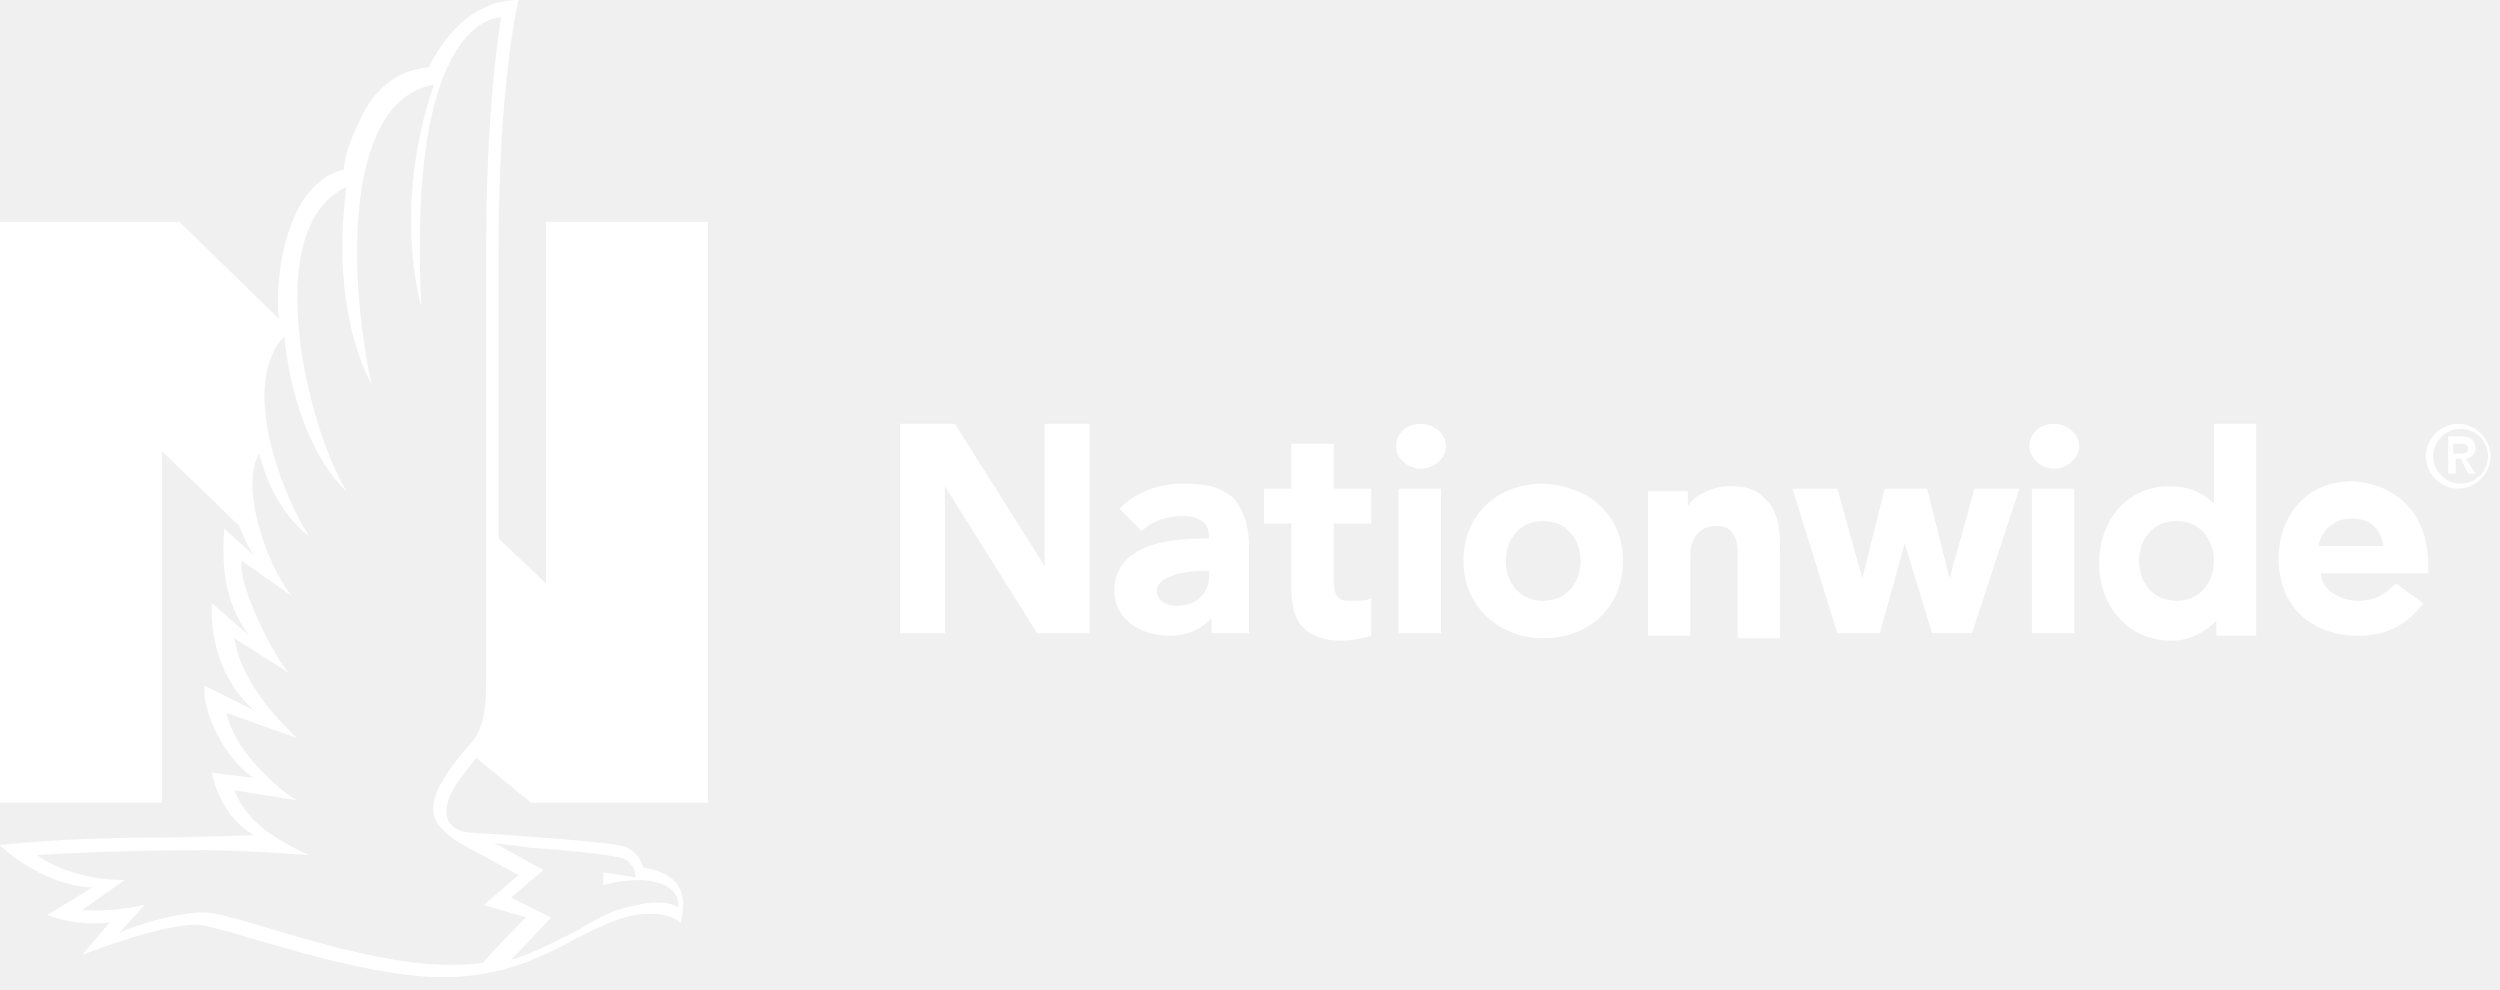
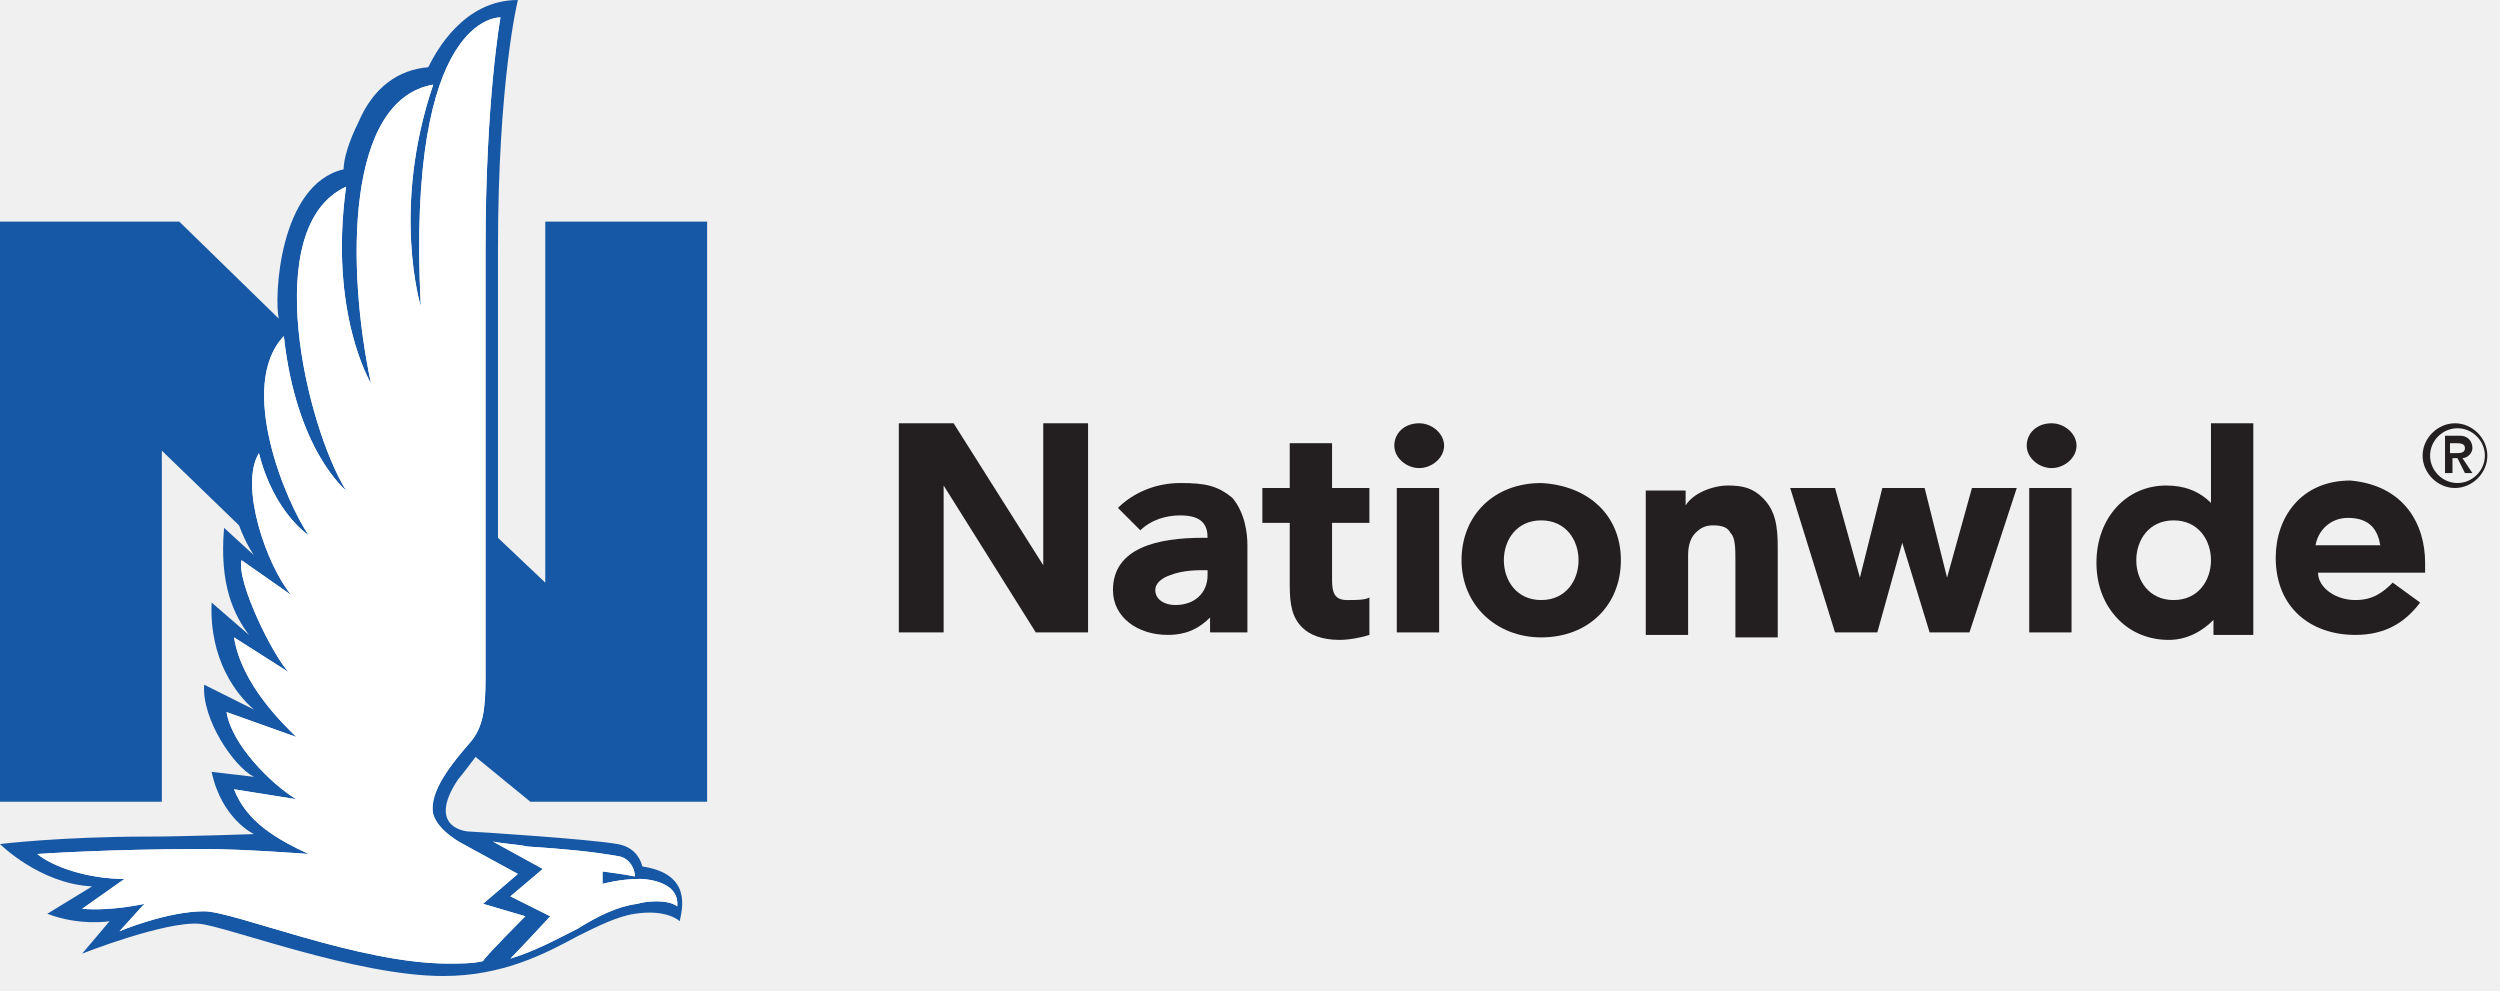
- <svg xmlns="http://www.w3.org/2000/svg" width="144" height="57" viewBox="0 0 144 57" fill="none">
-   <g clip-path="url(#clip0_270_100)">
-     <mask id="mask0_270_100" style="mask-type:luminance" maskUnits="userSpaceOnUse" x="0" y="0" width="144" height="57">
-       <path d="M143.6 0H0V56.291H143.6V0Z" fill="white" />
+ <svg xmlns="http://www.w3.org/2000/svg" width="164" height="65" viewBox="0 0 164 65" fill="none">
+   <g clip-path="url(#clip0_29_615)">
+     <mask id="mask0_29_615" style="mask-type:luminance" maskUnits="userSpaceOnUse" x="0" y="0" width="164" height="65">
+       <path d="M163.333 0H0V64.027H163.333V0Z" fill="white" />
    </mask>
-     <g mask="url(#mask0_270_100)">
-       <path d="M27.14 42.793C26.135 43.942 24.699 45.665 24.986 46.957C25.274 47.962 26.71 48.68 26.71 48.68L29.869 50.404L27.858 52.127L30.3 52.845C30.3 52.845 28.002 55.142 27.858 55.43C27.284 55.573 26.566 55.573 25.848 55.573C20.678 55.573 13.498 52.558 11.775 52.558C9.621 52.558 6.893 53.706 6.893 53.706L8.329 52.127C8.329 52.127 6.462 52.558 4.739 52.414L7.18 50.691C5.026 50.691 3.016 49.973 2.154 49.255C2.154 49.255 6.175 48.968 11.775 48.968C14.073 48.968 17.806 49.255 17.806 49.255C15.94 48.393 14.216 47.388 13.498 45.521L17.088 46.096C15.652 45.234 13.355 42.936 13.068 41.07L17.088 42.506C16.37 41.788 13.929 39.49 13.498 36.762L16.658 38.772C15.796 37.91 13.642 33.602 13.929 32.31L16.801 34.32C15.365 32.597 13.786 28.002 14.934 26.135C15.796 29.582 17.806 30.874 17.806 30.874C16.514 29.007 13.642 22.258 16.37 19.386C17.088 25.992 19.96 28.289 19.96 28.289C17.663 24.556 14.934 13.068 19.96 10.77C18.955 18.094 21.396 22.114 21.396 22.114C19.96 15.365 19.96 5.744 24.986 4.882C22.545 12.062 24.268 17.663 24.268 17.663C23.407 0.718 28.864 1.005 28.864 1.005C28.864 1.005 28.002 5.744 28.002 14.36V39.059C28.002 40.926 27.858 41.931 27.14 42.793ZM30.443 48.824C32.597 48.968 34.177 49.111 35.756 49.398C36.331 49.542 36.618 50.116 36.618 50.547C35.9 50.404 34.751 50.26 34.751 50.26V50.978C34.751 50.978 35.756 50.691 36.905 50.691C36.905 50.691 39.203 50.691 39.059 52.27C38.485 51.84 37.192 51.983 36.762 52.127C35.613 52.27 34.464 52.845 33.315 53.563C32.166 54.137 30.874 54.855 29.438 55.286C30.012 54.712 31.736 52.845 31.736 52.845L29.438 51.696L31.305 50.116L28.433 48.537C29.151 48.68 29.725 48.68 30.443 48.824ZM30.587 46.239H40.782V12.78H31.448V33.602L28.72 31.018V14.36C28.72 4.595 29.869 0 29.869 0C26.71 0 25.13 3.016 24.699 3.877C22.976 4.021 21.54 5.026 20.678 7.036C20.104 8.185 19.817 9.19 19.817 9.765C16.083 10.626 15.796 17.232 16.083 18.381L10.339 12.78H0V46.239H9.334V25.992L13.786 30.3C14.216 31.448 14.647 32.023 14.647 32.023L12.924 30.443C12.637 33.746 13.498 35.469 14.36 36.618L12.206 34.751C12.062 38.054 13.642 40.064 14.647 40.926L11.775 39.49C11.632 41.5 13.498 44.229 14.647 44.803L12.206 44.516C12.78 47.244 14.647 48.106 14.647 48.106C14.647 48.106 10.483 48.25 8.616 48.25C3.446 48.25 0 48.68 0 48.68C0 48.68 2.298 50.978 5.313 51.122L2.728 52.701C4.595 53.419 6.318 53.132 6.318 53.132L4.739 54.999C4.739 54.999 9.478 53.132 11.488 53.276C13.068 53.419 20.535 56.291 25.561 56.291C29.007 56.291 31.448 54.999 33.315 53.994C34.464 53.419 35.613 52.845 36.618 52.701C38.485 52.414 39.203 53.132 39.203 53.132C39.346 52.414 39.921 50.404 37.049 49.973C36.905 49.398 36.474 48.824 35.613 48.68C34.033 48.393 27.284 47.962 27.14 47.962C26.566 47.962 24.699 47.532 26.422 44.947C26.566 44.803 27.428 43.654 27.428 43.654L30.587 46.239Z" fill="white" />
+     <g mask="url(#mask0_29_615)">
+       <path d="M30.87 48.673C29.727 49.98 28.093 51.94 28.42 53.41C28.747 54.553 30.38 55.37 30.38 55.37L33.973 57.33L31.687 59.29L34.463 60.107C34.463 60.107 31.85 62.72 31.687 63.047C31.033 63.21 30.217 63.21 29.4 63.21C23.52 63.21 15.353 59.78 13.393 59.78C10.943 59.78 7.84 61.087 7.84 61.087L9.473 59.29C9.473 59.29 7.35 59.78 5.39 59.617L8.167 57.657C5.717 57.657 3.43 56.84 2.45 56.023C2.45 56.023 7.023 55.697 13.393 55.697C16.007 55.697 20.253 56.023 20.253 56.023C18.13 55.043 16.17 53.9 15.353 51.777L19.437 52.43C17.803 51.45 15.19 48.837 14.863 46.713L19.437 48.347C18.62 47.53 15.843 44.917 15.353 41.813L18.947 44.1C17.967 43.12 15.517 38.22 15.843 36.75L19.11 39.037C17.477 37.077 15.68 31.85 16.987 29.727C17.967 33.647 20.253 35.117 20.253 35.117C18.783 32.993 15.517 25.317 18.62 22.05C19.437 29.563 22.703 32.177 22.703 32.177C20.09 27.93 16.987 14.863 22.703 12.25C21.56 20.58 24.337 25.153 24.337 25.153C22.703 17.477 22.703 6.533 28.42 5.553C25.643 13.72 27.603 20.09 27.603 20.09C26.623 0.817 32.83 1.143 32.83 1.143C32.83 1.143 31.85 6.533 31.85 16.333V44.427C31.85 46.55 31.687 47.693 30.87 48.673ZM34.627 55.533C37.077 55.697 38.873 55.86 40.67 56.187C41.323 56.35 41.65 57.003 41.65 57.493C40.833 57.33 39.527 57.167 39.527 57.167V57.983C39.527 57.983 40.67 57.657 41.977 57.657C41.977 57.657 44.59 57.657 44.427 59.453C43.773 58.963 42.303 59.127 41.813 59.29C40.507 59.453 39.2 60.107 37.893 60.923C36.587 61.577 35.117 62.393 33.483 62.883C34.137 62.23 36.097 60.107 36.097 60.107L33.483 58.8L35.607 57.003L32.34 55.207C33.157 55.37 33.81 55.37 34.627 55.533ZM34.79 52.593H46.387V14.537H35.77V38.22L32.667 35.28V16.333C32.667 5.227 33.973 0 33.973 0C30.38 0 28.583 3.43 28.093 4.41C26.133 4.573 24.5 5.717 23.52 8.003C22.867 9.31 22.54 10.453 22.54 11.107C18.293 12.087 17.967 19.6 18.293 20.907L11.76 14.537H0V52.593H10.617V29.563L15.68 34.463C16.17 35.77 16.66 36.423 16.66 36.423L14.7 34.627C14.373 38.383 15.353 40.343 16.333 41.65L13.883 39.527C13.72 43.283 15.517 45.57 16.66 46.55L13.393 44.917C13.23 47.203 15.353 50.307 16.66 50.96L13.883 50.633C14.537 53.737 16.66 54.717 16.66 54.717C16.66 54.717 11.923 54.88 9.8 54.88C3.92 54.88 0 55.37 0 55.37C0 55.37 2.613 57.983 6.043 58.147L3.103 59.943C5.227 60.76 7.187 60.433 7.187 60.433L5.39 62.557C5.39 62.557 10.78 60.433 13.067 60.597C14.863 60.76 23.357 64.027 29.073 64.027C32.993 64.027 35.77 62.557 37.893 61.413C39.2 60.76 40.507 60.107 41.65 59.943C43.773 59.617 44.59 60.433 44.59 60.433C44.753 59.617 45.407 57.33 42.14 56.84C41.977 56.187 41.487 55.533 40.507 55.37C38.71 55.043 31.033 54.553 30.87 54.553C30.217 54.553 28.093 54.063 30.053 51.123C30.217 50.96 31.197 49.653 31.197 49.653L34.79 52.593Z" fill="#1658A5" />
    </g>
-     <path d="M81.852 24.412C82.57 24.412 83.288 24.986 83.288 25.704C83.288 26.422 82.57 26.997 81.852 26.997C81.134 26.997 80.416 26.422 80.416 25.704C80.416 24.986 80.99 24.412 81.852 24.412Z" fill="white" />
-     <path d="M118.326 24.412C119.044 24.412 119.762 24.986 119.762 25.704C119.762 26.422 119.044 26.997 118.326 26.997C117.608 26.997 116.89 26.422 116.89 25.704C116.89 24.986 117.465 24.412 118.326 24.412Z" fill="white" />
-     <path d="M71.944 31.448V36.474H69.79V35.613C69.215 36.187 68.497 36.618 67.348 36.618C65.625 36.618 64.189 35.613 64.189 34.033C64.189 31.592 66.774 31.018 69.359 31.018H69.646C69.646 30.3 69.359 29.725 68.066 29.725C67.205 29.725 66.343 30.012 65.769 30.587L64.476 29.294C65.338 28.433 66.63 27.858 68.066 27.858C69.502 27.858 70.22 28.002 71.082 28.72C71.8 29.582 71.944 30.73 71.944 31.448ZM69.646 32.884H69.502C69.072 32.884 68.21 32.884 67.492 33.172C67.061 33.315 66.63 33.602 66.63 34.033C66.63 34.608 67.205 34.895 67.779 34.895C68.928 34.895 69.646 34.177 69.646 33.172V32.884Z" fill="white" />
-     <path d="M76.826 28.146V25.561H74.385V28.146H72.805V30.156H74.385V33.746C74.385 34.895 74.528 35.613 75.103 36.187C75.534 36.618 76.252 36.905 77.257 36.905C77.831 36.905 78.549 36.762 78.98 36.618V34.464C78.693 34.608 78.262 34.608 77.688 34.608C76.97 34.608 76.826 34.177 76.826 33.459V30.156H78.98V28.146H76.826Z" fill="white" />
-     <path d="M139.866 32.454V33.028H133.692C133.692 33.89 134.697 34.608 135.846 34.608C136.851 34.608 137.425 34.177 138 33.602L139.579 34.751C138.718 35.9 137.569 36.618 135.846 36.618C133.261 36.618 131.25 35.038 131.25 32.166C131.25 29.869 132.686 27.715 135.558 27.715C138.718 28.002 139.866 30.3 139.866 32.454ZM137.282 31.448C137.138 30.587 136.707 29.869 135.415 29.869C134.41 29.869 133.692 30.587 133.548 31.448H137.282Z" fill="white" />
-     <path d="M60.168 24.412V32.597L54.999 24.412H51.84V36.474H54.424V28.002L59.738 36.474H62.753V24.412H60.168Z" fill="white" />
-     <path d="M113.731 28.146L112.295 33.315L111.003 28.146H108.562L107.269 33.315L105.833 28.146H103.248L105.833 36.474H108.274L109.71 31.305L111.29 36.474H113.588L116.316 28.146H113.731Z" fill="white" />
-     <path d="M83.001 28.146H80.56V36.474H83.001V28.146Z" fill="white" />
-     <path d="M119.475 28.146H117.034V36.474H119.475V28.146Z" fill="white" />
-     <path d="M101.669 28.72C101.094 28.146 100.52 28.002 99.658 28.002C98.797 28.002 97.648 28.433 97.217 29.151V28.289H94.92V36.618H97.361V32.023C97.361 31.448 97.504 31.018 97.792 30.73C98.079 30.443 98.366 30.3 98.797 30.3C99.371 30.3 99.658 30.443 99.802 30.73C100.089 31.018 100.089 31.592 100.089 32.454V36.762H102.53V31.592C102.53 30.3 102.387 29.438 101.669 28.72Z" fill="white" />
-     <path d="M129.958 24.412V36.618H127.66V35.756C127.086 36.331 126.224 36.905 125.076 36.905C123.927 36.905 122.922 36.474 122.204 35.756C121.342 34.895 120.911 33.746 120.911 32.454C120.911 29.869 122.634 28.002 124.932 28.002C125.937 28.002 126.799 28.289 127.517 29.007V24.412H129.958ZM127.517 32.31C127.517 31.161 126.799 30.012 125.363 30.012C123.927 30.012 123.209 31.161 123.209 32.31C123.209 33.459 123.927 34.608 125.363 34.608C126.799 34.608 127.517 33.459 127.517 32.31Z" fill="white" />
-     <path d="M93.484 32.31C93.484 34.895 91.617 36.762 88.888 36.762C86.304 36.762 84.293 34.895 84.293 32.31C84.293 29.725 86.16 27.858 88.888 27.858C91.617 28.002 93.484 29.725 93.484 32.31ZM88.888 30.012C87.452 30.012 86.734 31.161 86.734 32.31C86.734 33.459 87.452 34.608 88.888 34.608C90.324 34.608 91.042 33.459 91.042 32.31C91.042 31.161 90.324 30.012 88.888 30.012Z" fill="white" />
-     <path d="M141.015 27.284H141.446V26.422H141.733L142.164 27.284H142.595L142.02 26.422C142.308 26.422 142.595 26.135 142.595 25.848C142.595 25.417 142.308 25.13 141.877 25.13H141.015V27.284ZM141.302 25.561H141.59C141.877 25.561 142.164 25.561 142.164 25.848C142.164 26.135 141.877 26.135 141.59 26.135H141.302V25.561ZM139.723 26.279C139.723 27.284 140.584 28.146 141.59 28.146C142.595 28.146 143.456 27.284 143.456 26.279C143.456 25.274 142.595 24.412 141.59 24.412C140.584 24.412 139.723 25.274 139.723 26.279ZM140.154 26.279C140.154 25.417 140.872 24.699 141.733 24.699C142.595 24.699 143.313 25.417 143.313 26.279C143.313 27.14 142.595 27.858 141.733 27.858C140.872 27.858 140.154 27.14 140.154 26.279Z" fill="white" />
+     <path d="M93.1 27.767C93.917 27.767 94.733 28.42 94.733 29.237C94.733 30.053 93.917 30.707 93.1 30.707C92.283 30.707 91.467 30.053 91.467 29.237C91.467 28.42 92.12 27.767 93.1 27.767Z" fill="#231F20" />
+     <path d="M134.587 27.767C135.403 27.767 136.22 28.42 136.22 29.237C136.22 30.053 135.403 30.707 134.587 30.707C133.77 30.707 132.953 30.053 132.953 29.237C132.953 28.42 133.607 27.767 134.587 27.767Z" fill="#231F20" />
+     <path d="M81.83 35.77V41.487H79.38V40.507C78.727 41.16 77.91 41.65 76.603 41.65C74.643 41.65 73.01 40.507 73.01 38.71C73.01 35.933 75.95 35.28 78.89 35.28H79.217C79.217 34.463 78.89 33.81 77.42 33.81C76.44 33.81 75.46 34.137 74.807 34.79L73.337 33.32C74.317 32.34 75.787 31.687 77.42 31.687C79.053 31.687 79.87 31.85 80.85 32.667C81.667 33.647 81.83 34.953 81.83 35.77ZM79.217 37.403H79.053C78.563 37.403 77.583 37.403 76.767 37.73C76.277 37.893 75.787 38.22 75.787 38.71C75.787 39.363 76.44 39.69 77.093 39.69C78.4 39.69 79.217 38.873 79.217 37.73V37.403Z" fill="#231F20" />
+     <path d="M87.383 32.013V29.073H84.607V32.013H82.81V34.3H84.607V38.383C84.607 39.69 84.77 40.507 85.423 41.16C85.913 41.65 86.73 41.977 87.873 41.977C88.527 41.977 89.343 41.813 89.833 41.65V39.2C89.507 39.363 89.017 39.363 88.363 39.363C87.547 39.363 87.383 38.873 87.383 38.057V34.3H89.833V32.013H87.383Z" fill="#231F20" />
+     <path d="M159.087 36.913V37.567H152.063C152.063 38.547 153.207 39.363 154.513 39.363C155.657 39.363 156.31 38.873 156.963 38.22L158.76 39.527C157.78 40.833 156.473 41.65 154.513 41.65C151.573 41.65 149.287 39.853 149.287 36.587C149.287 33.973 150.92 31.523 154.187 31.523C157.78 31.85 159.087 34.463 159.087 36.913ZM156.147 35.77C155.983 34.79 155.493 33.973 154.023 33.973C152.88 33.973 152.063 34.79 151.9 35.77H156.147Z" fill="#231F20" />
+     <path d="M68.437 27.767V37.077L62.557 27.767H58.963V41.487H61.903V31.85L67.947 41.487H71.377V27.767H68.437Z" fill="#231F20" />
+     <path d="M129.36 32.013L127.727 37.893L126.257 32.013H123.48L122.01 37.893L120.377 32.013H117.437L120.377 41.487H123.153L124.787 35.607L126.583 41.487H129.197L132.3 32.013H129.36Z" fill="#231F20" />
+     <path d="M94.407 32.013H91.63V41.487H94.407V32.013Z" fill="#231F20" />
+     <path d="M135.893 32.013H133.117V41.487H135.893V32.013Z" fill="#231F20" />
+     <path d="M115.64 32.667C114.987 32.013 114.333 31.85 113.353 31.85C112.373 31.85 111.067 32.34 110.577 33.157V32.177H107.963V41.65H110.74V36.423C110.74 35.77 110.903 35.28 111.23 34.953C111.557 34.627 111.883 34.463 112.373 34.463C113.027 34.463 113.353 34.627 113.517 34.953C113.843 35.28 113.843 35.933 113.843 36.913V41.813H116.62V35.933C116.62 34.463 116.457 33.483 115.64 32.667Z" fill="#231F20" />
+     <path d="M147.817 27.767V41.65H145.203V40.67C144.55 41.323 143.57 41.977 142.263 41.977C140.957 41.977 139.813 41.487 138.997 40.67C138.017 39.69 137.527 38.383 137.527 36.913C137.527 33.973 139.487 31.85 142.1 31.85C143.243 31.85 144.223 32.177 145.04 32.993V27.767H147.817ZM145.04 36.75C145.04 35.443 144.223 34.137 142.59 34.137C140.957 34.137 140.14 35.443 140.14 36.75C140.14 38.057 140.957 39.363 142.59 39.363C144.223 39.363 145.04 38.057 145.04 36.75Z" fill="#231F20" />
+     <path d="M106.33 36.75C106.33 39.69 104.207 41.813 101.103 41.813C98.163 41.813 95.877 39.69 95.877 36.75C95.877 33.81 98 31.687 101.103 31.687C104.207 31.85 106.33 33.81 106.33 36.75ZM101.103 34.137C99.47 34.137 98.653 35.443 98.653 36.75C98.653 38.057 99.47 39.363 101.103 39.363C102.737 39.363 103.553 38.057 103.553 36.75C103.553 35.443 102.737 34.137 101.103 34.137Z" fill="#231F20" />
+     <path d="M160.393 31.033H160.883V30.053H161.21L161.7 31.033H162.19L161.537 30.053C161.863 30.053 162.19 29.727 162.19 29.4C162.19 28.91 161.863 28.583 161.373 28.583H160.393V31.033ZM160.72 29.073H161.047C161.373 29.073 161.7 29.073 161.7 29.4C161.7 29.727 161.373 29.727 161.047 29.727H160.72V29.073ZM158.923 29.89C158.923 31.033 159.903 32.013 161.047 32.013C162.19 32.013 163.17 31.033 163.17 29.89C163.17 28.747 162.19 27.767 161.047 27.767C159.903 27.767 158.923 28.747 158.923 29.89ZM159.413 29.89C159.413 28.91 160.23 28.093 161.21 28.093C162.19 28.093 163.007 28.91 163.007 29.89C163.007 30.87 162.19 31.687 161.21 31.687C160.23 31.687 159.413 30.87 159.413 29.89Z" fill="#231F20" />
+     <path d="M30.87 48.673C29.727 49.98 28.093 51.94 28.42 53.41C28.747 54.553 30.38 55.37 30.38 55.37L33.973 57.33L31.687 59.29L34.463 60.107C34.463 60.107 31.85 62.72 31.687 63.047C31.033 63.21 30.217 63.21 29.4 63.21C23.52 63.21 15.353 59.78 13.393 59.78C10.943 59.78 7.84 61.087 7.84 61.087L9.473 59.29C9.473 59.29 7.35 59.78 5.39 59.617L8.167 57.657C5.717 57.657 3.43 56.84 2.45 56.023C2.45 56.023 7.023 55.697 13.393 55.697C16.007 55.697 20.253 56.023 20.253 56.023C18.13 55.043 16.17 53.9 15.353 51.777L19.437 52.43C17.803 51.45 15.19 48.837 14.863 46.713L19.437 48.347C18.62 47.53 15.843 44.917 15.353 41.813L18.947 44.1C17.967 43.12 15.517 38.22 15.843 36.75L19.11 39.037C17.477 37.077 15.68 31.85 16.987 29.727C17.967 33.647 20.253 35.117 20.253 35.117C18.783 32.993 15.517 25.317 18.62 22.05C19.437 29.563 22.703 32.177 22.703 32.177C20.09 27.93 16.987 14.863 22.703 12.25C21.56 20.58 24.337 25.153 24.337 25.153C22.703 17.477 22.703 6.533 28.42 5.553C25.643 13.72 27.603 20.09 27.603 20.09C26.623 0.817 32.83 1.143 32.83 1.143C32.83 1.143 31.85 6.533 31.85 16.333V44.427C31.85 46.55 31.687 47.693 30.87 48.673ZM34.627 55.533C37.077 55.697 38.873 55.86 40.67 56.187C41.323 56.35 41.65 57.003 41.65 57.493C40.833 57.33 39.527 57.167 39.527 57.167V57.983C39.527 57.983 40.67 57.657 41.977 57.657C41.977 57.657 44.59 57.657 44.427 59.453C43.773 58.963 42.303 59.127 41.813 59.29C40.507 59.453 39.2 60.107 37.893 60.923C36.587 61.577 35.117 62.393 33.483 62.883C34.137 62.23 36.097 60.107 36.097 60.107L33.483 58.8L35.607 57.003L32.34 55.207C33.157 55.37 33.81 55.37 34.627 55.533Z" fill="white" />
  </g>
  <defs>
-     <clipPath id="clip0_270_100">
-       <rect width="143.6" height="56.291" fill="white" />
+     <clipPath id="clip0_29_615">
+       <rect width="163.333" height="64.027" fill="white" />
    </clipPath>
  </defs>
</svg>
